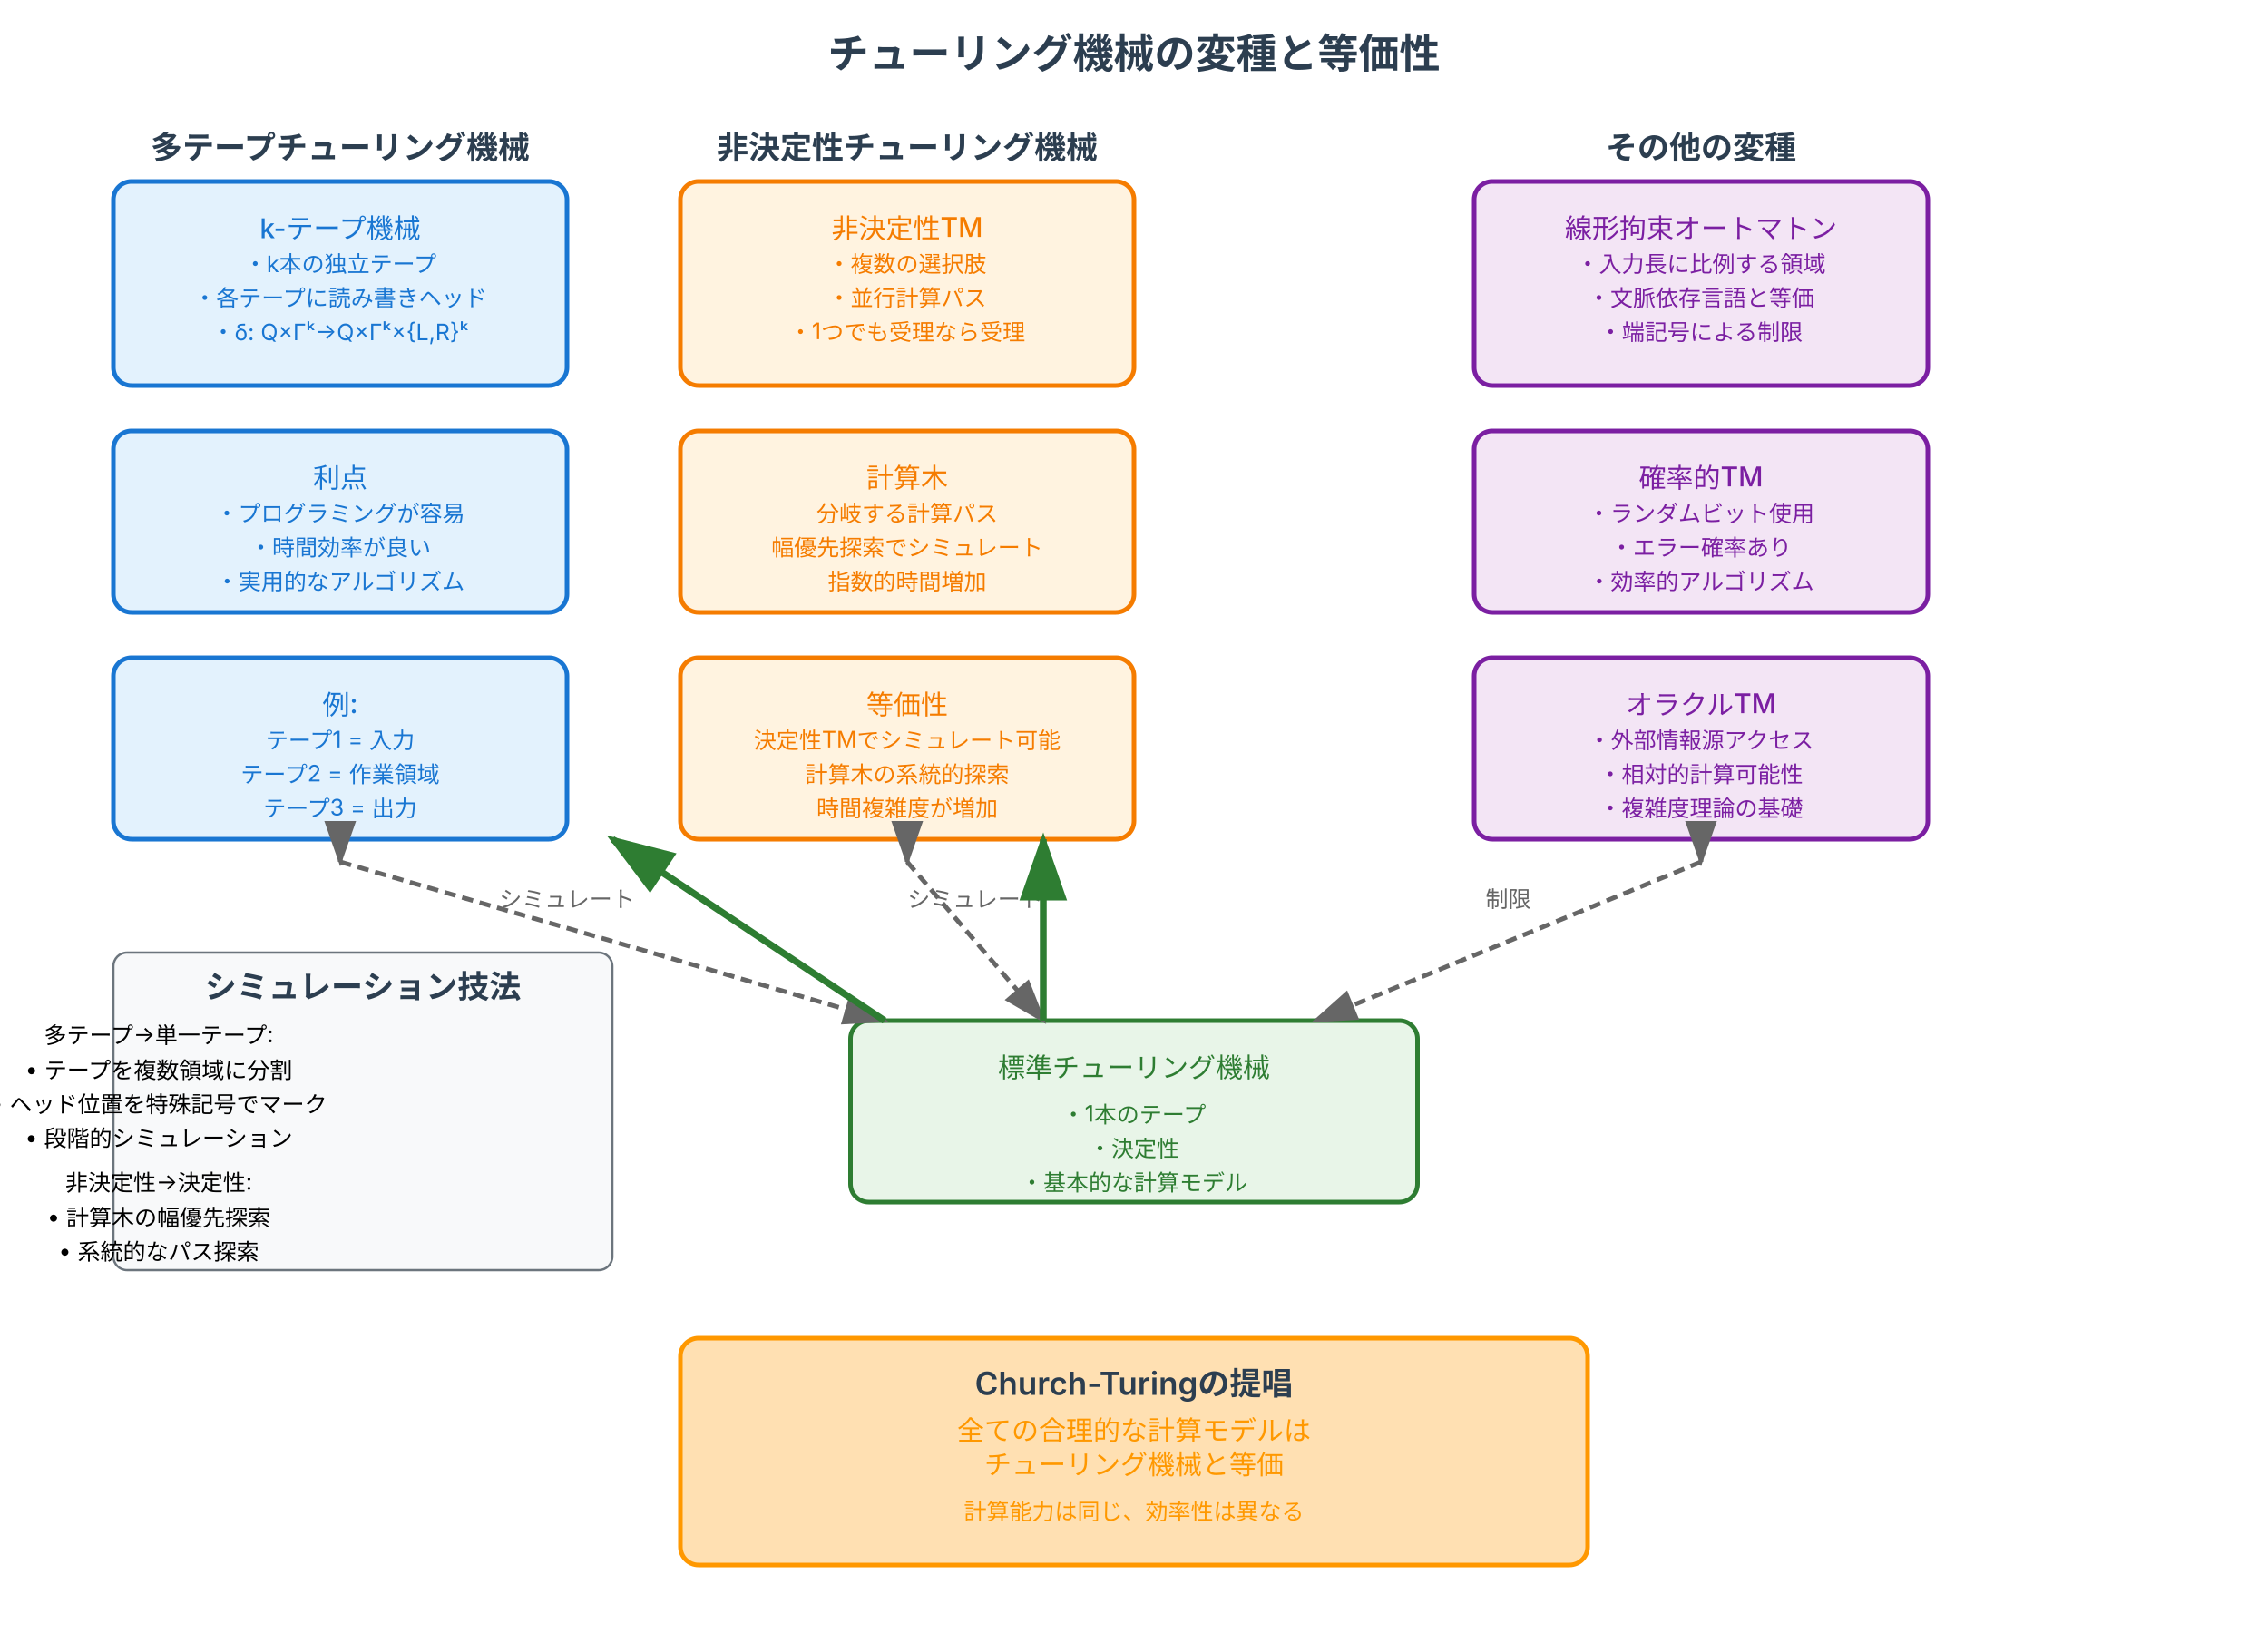
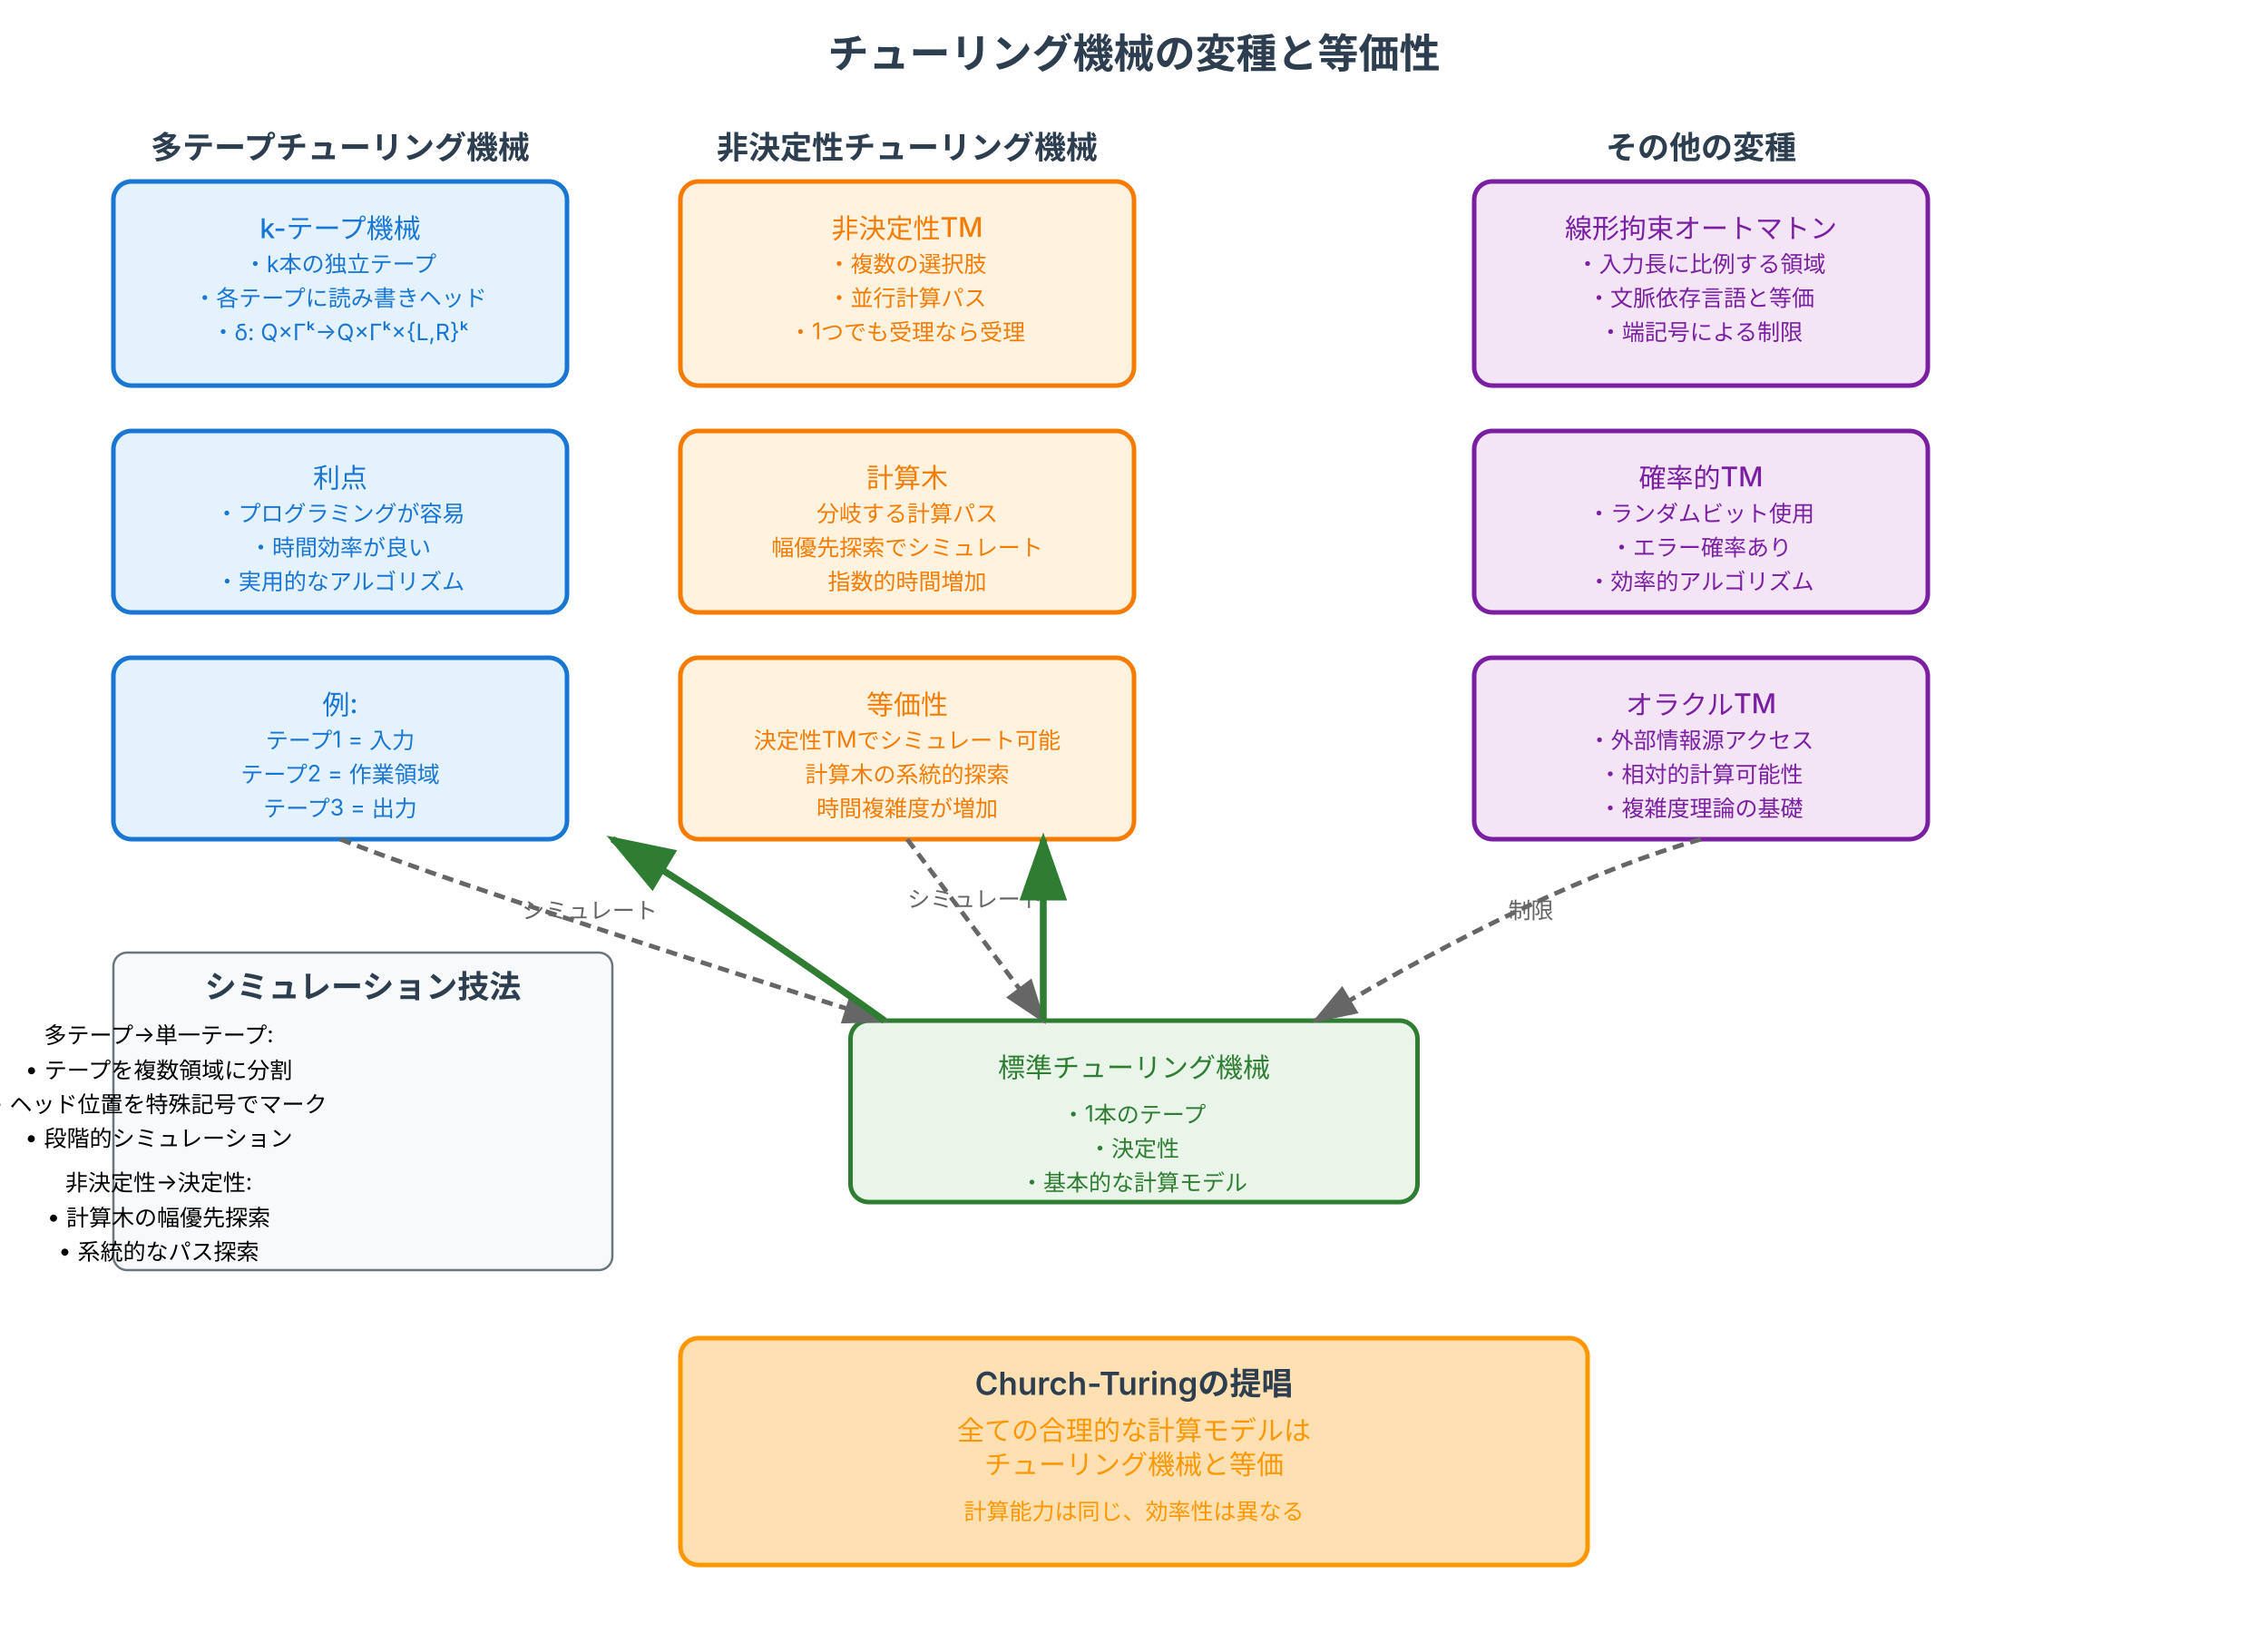
<svg xmlns="http://www.w3.org/2000/svg" viewBox="0 0 1000 720" width="1000" height="720">
  <defs>
    <style>
      .multitape-box { fill: #e3f2fd; stroke: #1976d2; stroke-width: 2; rx: 8; }
      .ntm-box { fill: #fff3e0; stroke: #f57c00; stroke-width: 2; rx: 8; }
      .lba-box { fill: #f3e5f5; stroke: #7b1fa2; stroke-width: 2; rx: 8; }
      .standard-box { fill: #e8f5e8; stroke: #2e7d32; stroke-width: 2; rx: 8; }
      .equivalence-box { fill: #ffe0b2; stroke: #ff9800; stroke-width: 2; rx: 8; }
      
      .title-text { font-family: 'Inter', 'Helvetica Neue', Helvetica, sans-serif; font-size: 18px; font-weight: 700; fill: #2c3e50; text-anchor: middle; }
      .section-title { font-family: 'Inter', 'Helvetica Neue', Helvetica, sans-serif; font-size: 14px; font-weight: 600; fill: #2c3e50; text-anchor: middle; }
      .main-text { font-family: 'Inter', 'Helvetica Neue', Helvetica, sans-serif; font-size: 12px; font-weight: 500; text-anchor: middle; }
      .detail-text { font-family: 'Inter', 'Helvetica Neue', Helvetica, sans-serif; font-size: 10px; text-anchor: middle; }
      .simulate-arrow { stroke: #666; stroke-width: 2; fill: none; marker-end: url(#arrowhead); stroke-dasharray: 5,3; }
      .equivalence-arrow { stroke: #2e7d32; stroke-width: 3; fill: none; marker-end: url(#greenarrow); }
      .simulate-text { font-family: 'Inter', 'Helvetica Neue', Helvetica, sans-serif; font-size: 10px; font-weight: 500; fill: #666; text-anchor: middle; }
    </style>
    <marker id="arrowhead" markerWidth="10" markerHeight="7" refX="9" refY="3.5" orient="auto">
      <polygon points="0 0, 10 3.5, 0 7" fill="#666" />
    </marker>
    <marker id="greenarrow" markerWidth="10" markerHeight="7" refX="9" refY="3.5" orient="auto">
      <polygon points="0 0, 10 3.5, 0 7" fill="#2e7d32" />
    </marker>
  </defs>
  <rect width="1000" height="720" fill="#ffffff" />
  <text x="500" y="30" class="title-text">チューリング機械の変種と等価性</text>
  <text x="150" y="70" class="section-title">多テープチューリング機械</text>
  <rect x="50" y="80" width="200" height="90" class="multitape-box" />
  <text x="150" y="105" class="main-text" fill="#1976d2">k-テープ機械</text>
  <text x="150" y="120" class="detail-text" fill="#1976d2">・k本の独立テープ</text>
  <text x="150" y="135" class="detail-text" fill="#1976d2">・各テープに読み書きヘッド</text>
  <text x="150" y="150" class="detail-text" fill="#1976d2">・δ: Q×Γᵏ→Q×Γᵏ×{L,R}ᵏ</text>
  <rect x="50" y="190" width="200" height="80" class="multitape-box" />
  <text x="150" y="215" class="main-text" fill="#1976d2">利点</text>
  <text x="150" y="230" class="detail-text" fill="#1976d2">・プログラミングが容易</text>
  <text x="150" y="245" class="detail-text" fill="#1976d2">・時間効率が良い</text>
  <text x="150" y="260" class="detail-text" fill="#1976d2">・実用的なアルゴリズム</text>
  <rect x="50" y="290" width="200" height="80" class="multitape-box" />
  <text x="150" y="315" class="main-text" fill="#1976d2">例:</text>
  <text x="150" y="330" class="detail-text" fill="#1976d2">テープ1 = 入力</text>
  <text x="150" y="345" class="detail-text" fill="#1976d2">テープ2 = 作業領域</text>
  <text x="150" y="360" class="detail-text" fill="#1976d2">テープ3 = 出力</text>
  <text x="400" y="70" class="section-title">非決定性チューリング機械</text>
  <rect x="300" y="80" width="200" height="90" class="ntm-box" />
  <text x="400" y="105" class="main-text" fill="#f57c00">非決定性TM</text>
  <text x="400" y="120" class="detail-text" fill="#f57c00">・複数の選択肢</text>
  <text x="400" y="135" class="detail-text" fill="#f57c00">・並行計算パス</text>
  <text x="400" y="150" class="detail-text" fill="#f57c00">・1つでも受理なら受理</text>
  <rect x="300" y="190" width="200" height="80" class="ntm-box" />
  <text x="400" y="215" class="main-text" fill="#f57c00">計算木</text>
  <text x="400" y="230" class="detail-text" fill="#f57c00">分岐する計算パス</text>
  <text x="400" y="245" class="detail-text" fill="#f57c00">幅優先探索でシミュレート</text>
  <text x="400" y="260" class="detail-text" fill="#f57c00">指数的時間増加</text>
  <rect x="300" y="290" width="200" height="80" class="ntm-box" />
  <text x="400" y="315" class="main-text" fill="#f57c00">等価性</text>
  <text x="400" y="330" class="detail-text" fill="#f57c00">決定性TMでシミュレート可能</text>
  <text x="400" y="345" class="detail-text" fill="#f57c00">計算木の系統的探索</text>
  <text x="400" y="360" class="detail-text" fill="#f57c00">時間複雑度が増加</text>
  <text x="750" y="70" class="section-title">その他の変種</text>
  <rect x="650" y="80" width="200" height="90" class="lba-box" />
  <text x="750" y="105" class="main-text" fill="#7b1fa2">線形拘束オートマトン</text>
  <text x="750" y="120" class="detail-text" fill="#7b1fa2">・入力長に比例する領域</text>
  <text x="750" y="135" class="detail-text" fill="#7b1fa2">・文脈依存言語と等価</text>
  <text x="750" y="150" class="detail-text" fill="#7b1fa2">・端記号による制限</text>
  <rect x="650" y="190" width="200" height="80" class="lba-box" />
  <text x="750" y="215" class="main-text" fill="#7b1fa2">確率的TM</text>
  <text x="750" y="230" class="detail-text" fill="#7b1fa2">・ランダムビット使用</text>
  <text x="750" y="245" class="detail-text" fill="#7b1fa2">・エラー確率あり</text>
  <text x="750" y="260" class="detail-text" fill="#7b1fa2">・効率的アルゴリズム</text>
  <rect x="650" y="290" width="200" height="80" class="lba-box" />
  <text x="750" y="315" class="main-text" fill="#7b1fa2">オラクルTM</text>
  <text x="750" y="330" class="detail-text" fill="#7b1fa2">・外部情報源アクセス</text>
  <text x="750" y="345" class="detail-text" fill="#7b1fa2">・相対的計算可能性</text>
  <text x="750" y="360" class="detail-text" fill="#7b1fa2">・複雑度理論の基礎</text>
  <rect x="375" y="450" width="250" height="80" class="standard-box" />
  <text x="500" y="475" class="main-text" fill="#2e7d32" font-size="14px">標準チューリング機械</text>
  <text x="500" y="495" class="detail-text" fill="#2e7d32">・1本のテープ</text>
  <text x="500" y="510" class="detail-text" fill="#2e7d32">・決定性</text>
  <text x="500" y="525" class="detail-text" fill="#2e7d32">・基本的な計算モデル</text>
  <rect x="300" y="590" width="400" height="100" class="equivalence-box" />
  <text x="500" y="615" class="section-title" fill="#ff9800">Church-Turingの提唱</text>
  <text x="500" y="635" class="main-text" fill="#ff9800">全ての合理的な計算モデルは</text>
  <text x="500" y="650" class="main-text" fill="#ff9800">チューリング機械と等価</text>
  <text x="500" y="670" class="detail-text" fill="#ff9800">計算能力は同じ、効率性は異なる</text>
-   <line x1="150" y1="370" x2="150" y2="380" class="simulate-arrow" />
-   <line x1="150" y1="380" x2="390" y2="450" class="simulate-arrow" />
-   <text x="250" y="400" class="simulate-text">シミュレート</text>
-   <line x1="400" y1="370" x2="400" y2="380" class="simulate-arrow" />
-   <line x1="400" y1="380" x2="460" y2="450" class="simulate-arrow" />
+   <path d="M 150 370 Q 200 390 390 450" class="simulate-arrow" />
+   <text x="260" y="405" class="simulate-text">シミュレート</text>
+   <path d="M 400 370 Q 430 410 460 450" class="simulate-arrow" />
  <text x="430" y="400" class="simulate-text">シミュレート</text>
-   <line x1="750" y1="370" x2="750" y2="380" class="simulate-arrow" />
-   <line x1="750" y1="380" x2="580" y2="450" class="simulate-arrow" />
-   <text x="665" y="400" class="simulate-text">制限</text>
-   <line x1="390" y1="450" x2="270" y2="370" class="equivalence-arrow" />
+   <path d="M 750 370 Q 680 390 580 450" class="simulate-arrow" />
+   <text x="675" y="405" class="simulate-text">制限</text>
+   <path d="M 390 450 Q 320 400 270 370" class="equivalence-arrow" />
  <line x1="460" y1="450" x2="460" y2="370" class="equivalence-arrow" />
  <rect x="50" y="420" width="220" height="140" rx="6" fill="#f8f9fa" stroke="#6c757d" stroke-width="1" />
  <text x="160" y="440" class="section-title">シミュレーション技法</text>
  <text x="70" y="460" class="detail-text" text-anchor="start" font-size="9px">多テープ→単一テープ:</text>
  <text x="70" y="475" class="detail-text" text-anchor="start" font-size="9px">• テープを複数領域に分割</text>
  <text x="70" y="490" class="detail-text" text-anchor="start" font-size="9px">• ヘッド位置を特殊記号でマーク</text>
  <text x="70" y="505" class="detail-text" text-anchor="start" font-size="9px">• 段階的シミュレーション</text>
  <text x="70" y="525" class="detail-text" text-anchor="start" font-size="9px">非決定性→決定性:</text>
  <text x="70" y="540" class="detail-text" text-anchor="start" font-size="9px">• 計算木の幅優先探索</text>
  <text x="70" y="555" class="detail-text" text-anchor="start" font-size="9px">• 系統的なパス探索</text>
</svg>
